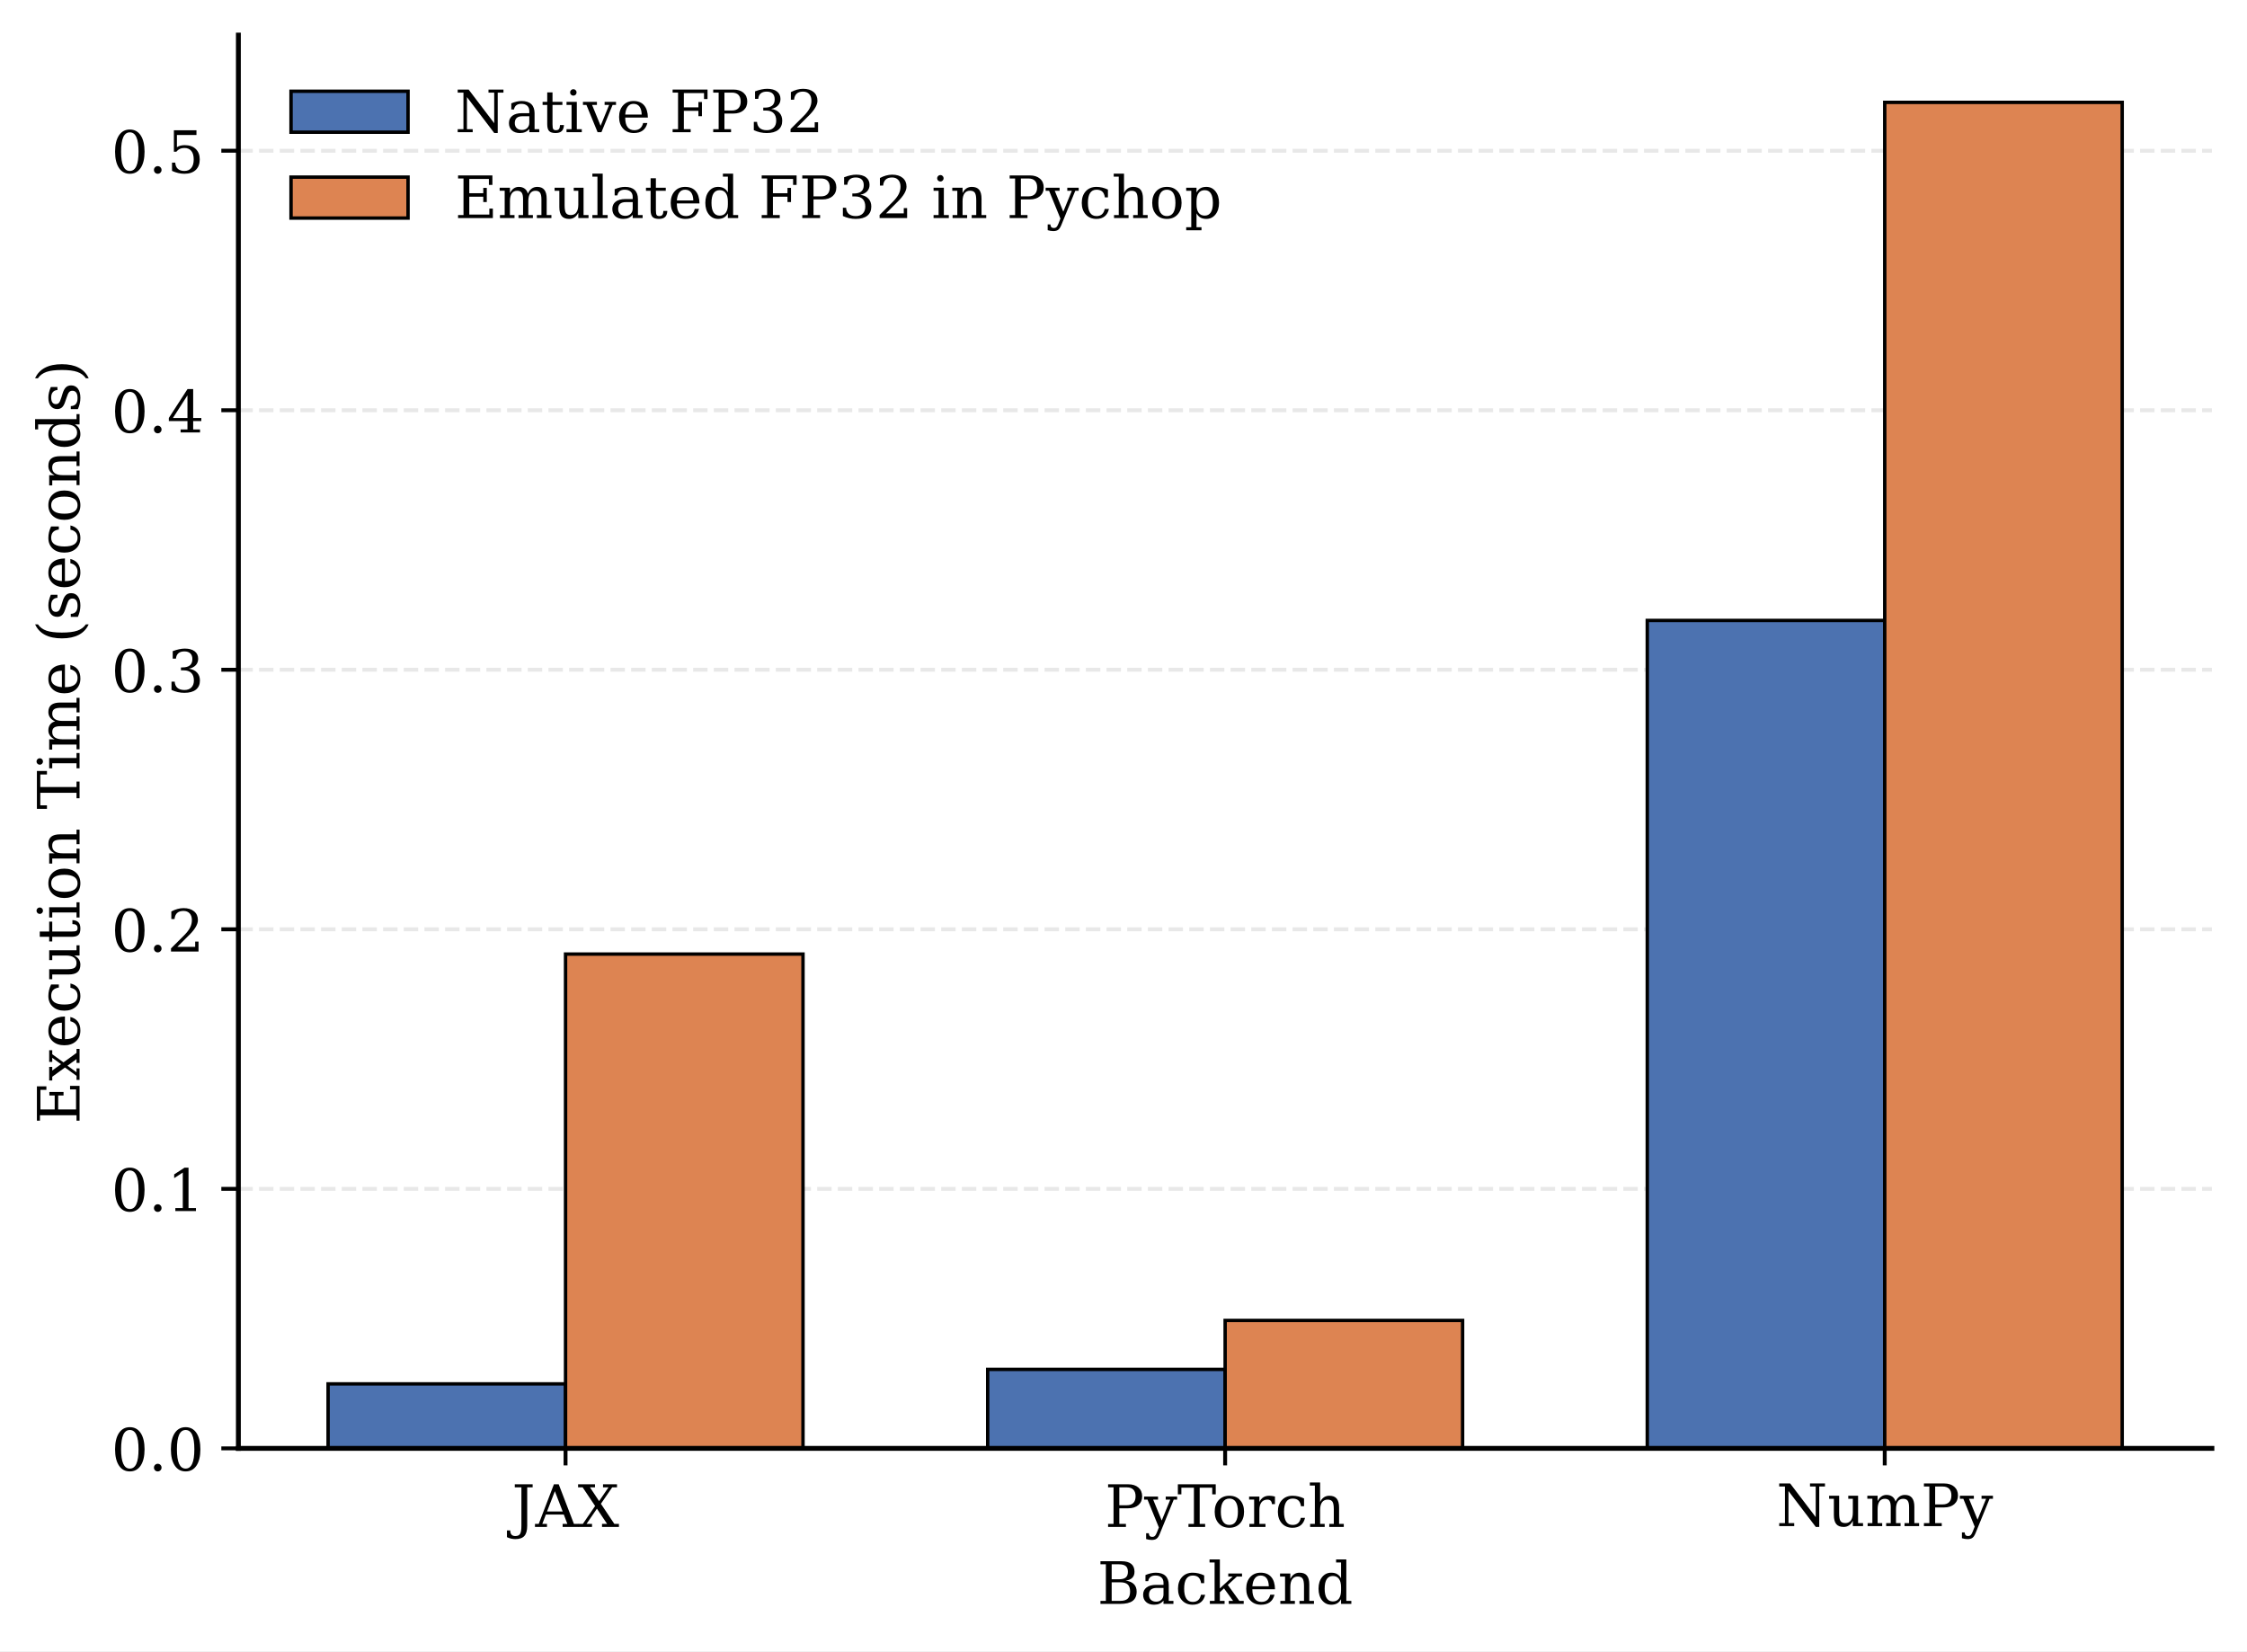
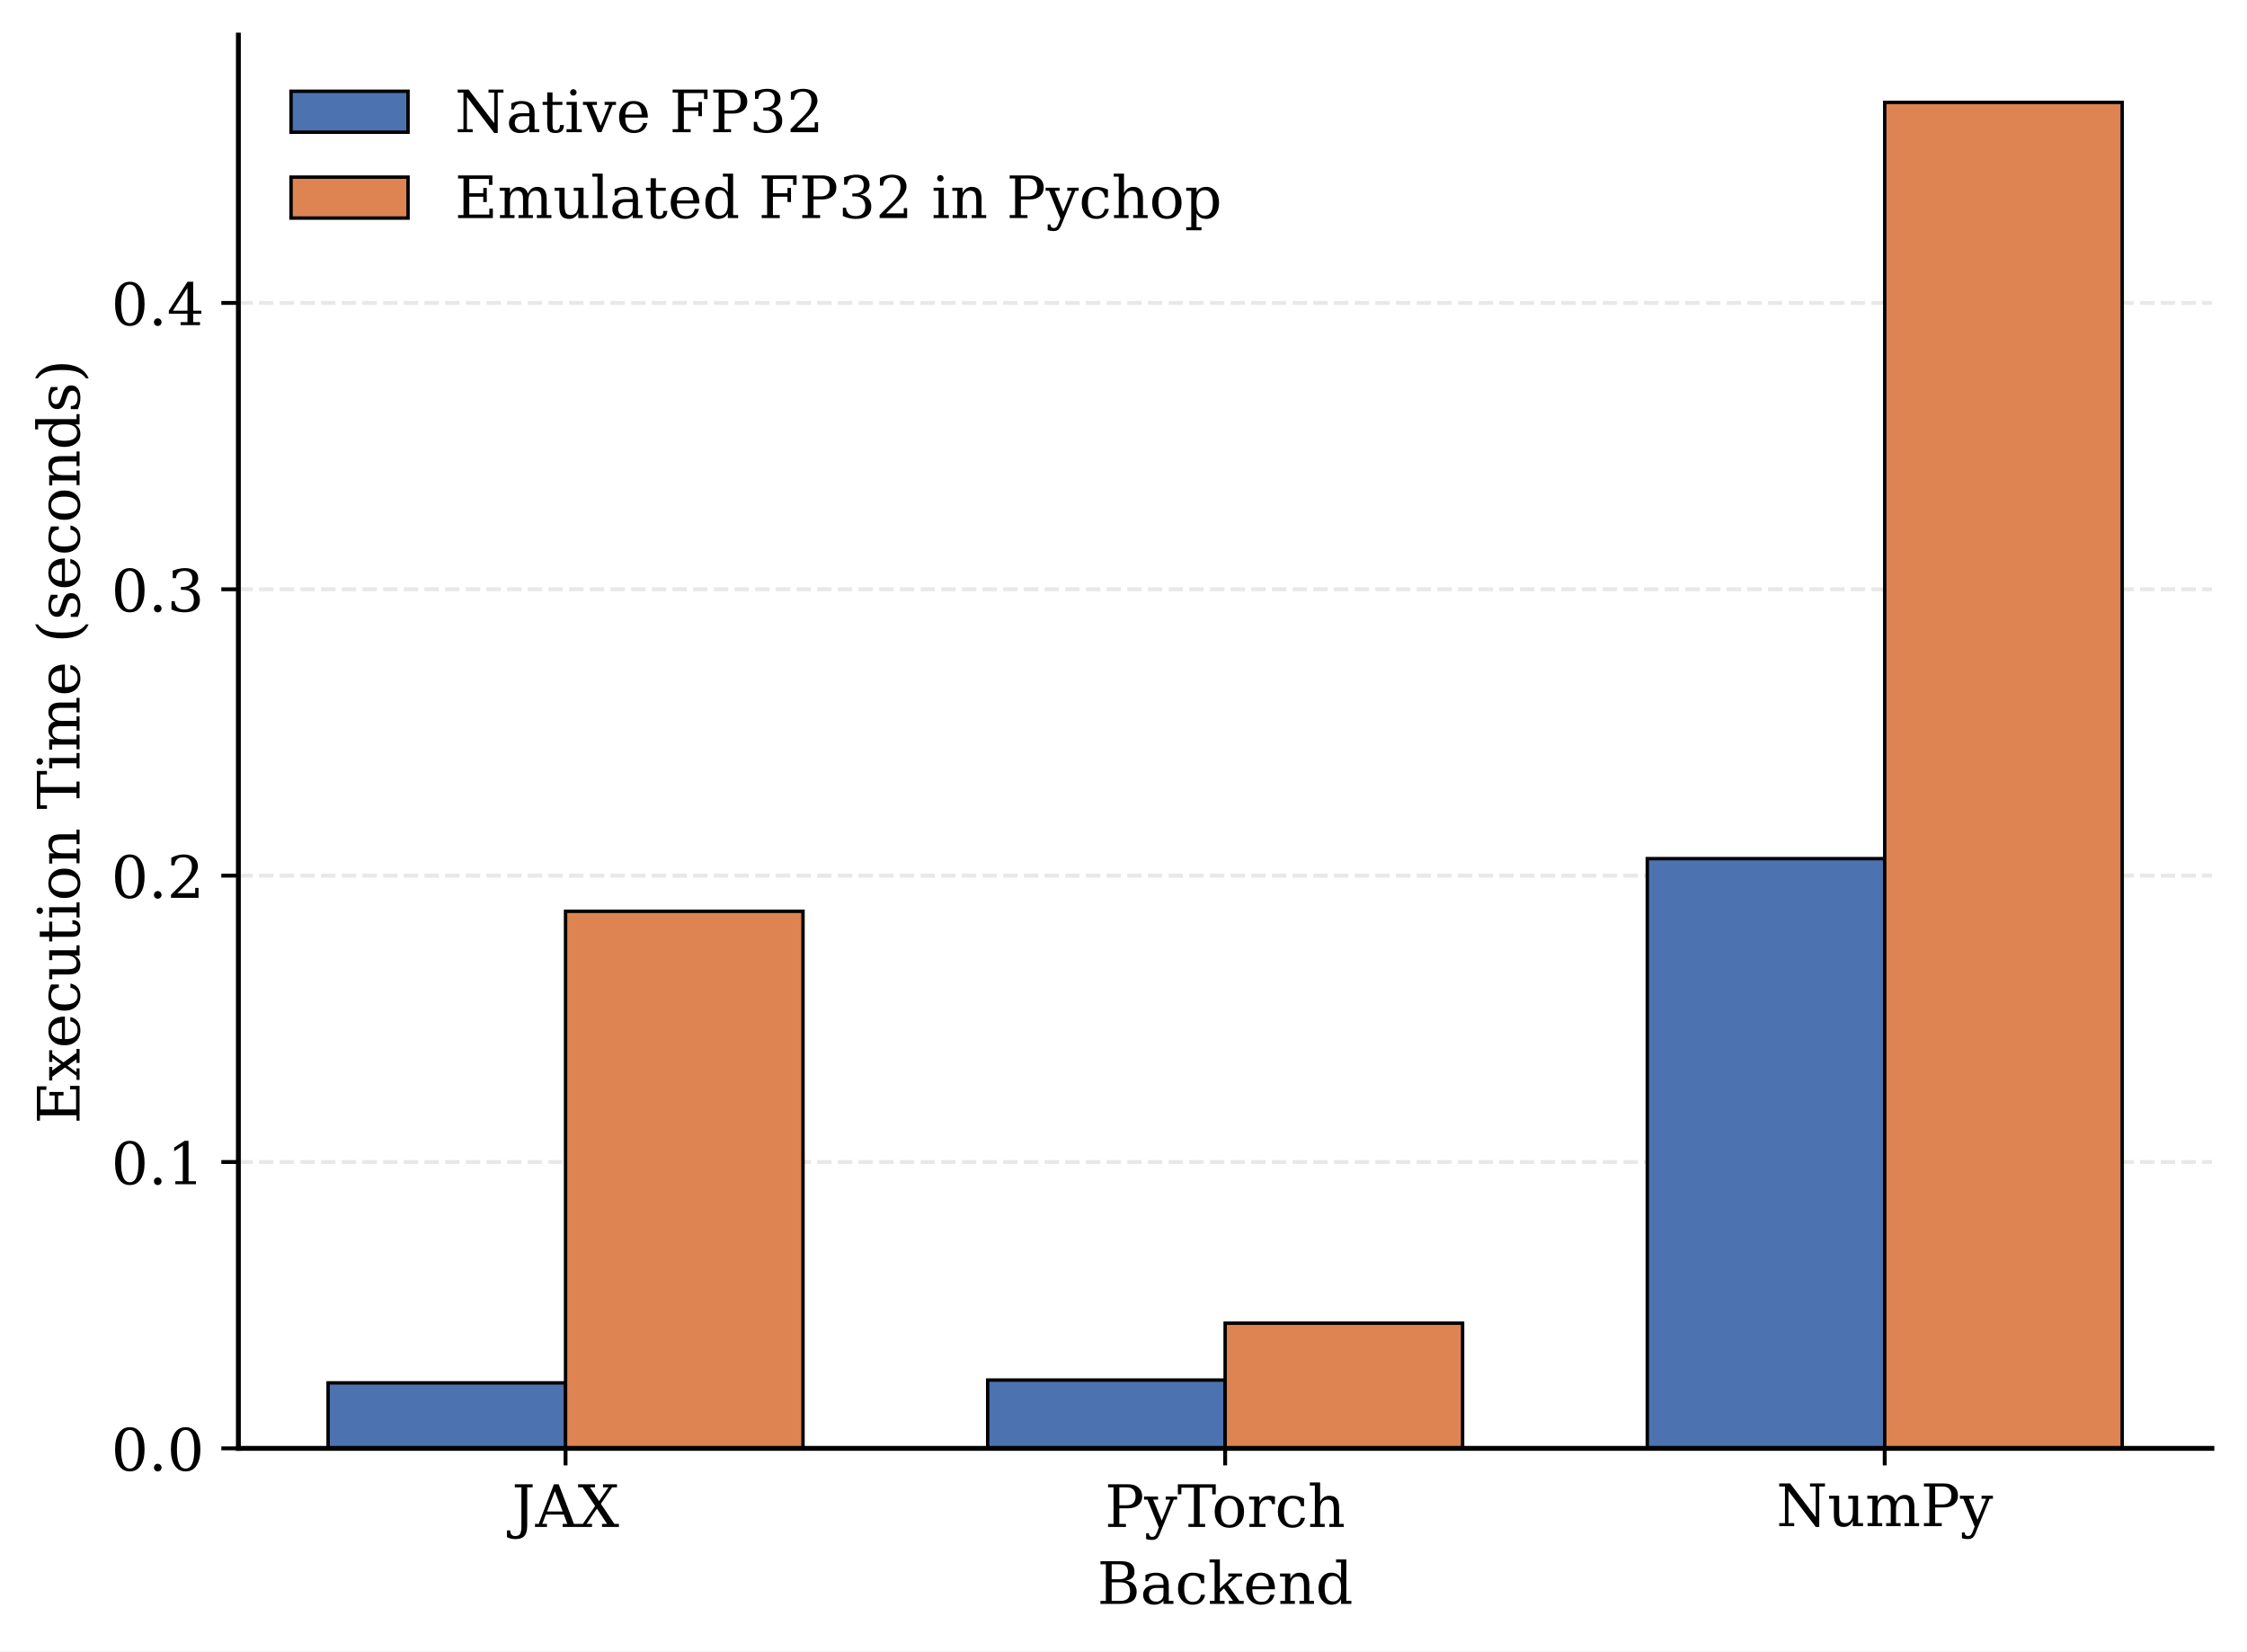
<svg xmlns="http://www.w3.org/2000/svg" xmlns:xlink="http://www.w3.org/1999/xlink" width="460.907pt" height="338.687pt" viewBox="0 0 460.907 338.687" version="1.1">
  <defs>
    <style type="text/css">*{stroke-linejoin: round; stroke-linecap: butt}</style>
  </defs>
  <g id="figure_1">
    <g id="patch_1">
      <path d="M 0 338.687  L 460.907 338.687  L 460.907 0  L 0 0  z " style="fill: #ffffff" />
    </g>
    <g id="axes_1">
      <g id="patch_2">
        <path d="M 48.898 297.089  L 453.707 297.089  L 453.707 7.2  L 48.898 7.2  z " style="fill: #ffffff" />
      </g>
      <g id="matplotlib.axis_1">
        <g id="xtick_1">
          <g id="line2d_1">
            <defs>
-               <path id="ma41676ee58" d="M 0 0  L 0 3.5  " style="stroke: #000000; stroke-width: 0.8" />
-             </defs>
-             <g>
-               <use xlink:href="#ma41676ee58" x="116.005" y="297.089" style="stroke: #000000; stroke-width: 0.8" />
+               <path id="m30a46e04a4" d="M 0 0  L 0 3.5  " style="stroke: #000000; stroke-width: 0.8" />
+             </defs>
+             <g>
+               <use xlink:href="#m30a46e04a4" x="116.005" y="297.089" style="stroke: #000000; stroke-width: 0.8" />
            </g>
          </g>
          <g id="text_1">
            <g transform="translate(104.9949 313.2069) scale(0.12 -0.12)">
              <defs>
                <path id="DejaVuSerif-4a" d="M -538 -1119  L -538 -384  L -181 -384  Q -172 -694 -34 -845  Q 103 -997 378 -997  Q 750 -997 897 -762  Q 1044 -528 1044 153  L 1044 4331  L 319 4331  L 319 4666  L 2272 4666  L 2272 4331  L 1678 4331  L 1678 128  Q 1678 -644 1368 -987  Q 1059 -1331 372 -1331  Q 150 -1331 -79 -1278  Q -309 -1225 -538 -1119  z " transform="scale(0.015625)" />
                <path id="DejaVuSerif-41" d="M 1281 1691  L 2994 1691  L 2138 3909  L 1281 1691  z M -38 0  L -38 331  L 372 331  L 2034 4666  L 2559 4666  L 4225 331  L 4684 331  L 4684 0  L 2988 0  L 2988 331  L 3506 331  L 3116 1356  L 1153 1356  L 763 331  L 1275 331  L 1275 0  L -38 0  z " transform="scale(0.015625)" />
                <path id="DejaVuSerif-58" d="M 2119 1997  L 978 331  L 1581 331  L 1581 0  L 38 0  L 38 331  L 575 331  L 1919 2291  L 556 4331  L 56 4331  L 56 4666  L 1906 4666  L 1906 4331  L 1356 4331  L 2356 2828  L 3384 4331  L 2784 4331  L 2784 4666  L 4313 4666  L 4313 4331  L 3788 4331  L 2553 2534  L 4025 331  L 4525 331  L 4525 0  L 2675 0  L 2675 331  L 3231 331  L 2119 1997  z " transform="scale(0.015625)" />
              </defs>
              <use xlink:href="#DejaVuSerif-4a" />
              <use xlink:href="#DejaVuSerif-41" transform="translate(40.08789 0)" />
              <use xlink:href="#DejaVuSerif-58" transform="translate(112.3047 0)" />
            </g>
          </g>
        </g>
        <g id="xtick_2">
          <g id="line2d_2">
            <g>
-               <use xlink:href="#ma41676ee58" x="251.302" y="297.089" style="stroke: #000000; stroke-width: 0.8" />
+               <use xlink:href="#m30a46e04a4" x="251.302" y="297.089" style="stroke: #000000; stroke-width: 0.8" />
            </g>
          </g>
          <g id="text_2">
            <g transform="translate(226.6337 313.2069) scale(0.12 -0.12)">
              <defs>
                <path id="DejaVuSerif-50" d="M 1581 2375  L 2406 2375  Q 2872 2375 3115 2626  Q 3359 2878 3359 3353  Q 3359 3831 3115 4081  Q 2872 4331 2406 4331  L 1581 4331  L 1581 2375  z M 353 0  L 353 331  L 947 331  L 947 4331  L 353 4331  L 353 4666  L 2559 4666  Q 3259 4666 3668 4311  Q 4078 3956 4078 3353  Q 4078 2753 3668 2397  Q 3259 2041 2559 2041  L 1581 2041  L 1581 331  L 2303 331  L 2303 0  L 353 0  z " transform="scale(0.015625)" />
                <path id="DejaVuSerif-79" d="M 1381 -609  L 1600 -56  L 359 2988  L -19 2988  L -19 3322  L 1509 3322  L 1509 2988  L 978 2988  L 1913 703  L 2847 2988  L 2350 2988  L 2350 3322  L 3597 3322  L 3597 2988  L 3225 2988  L 1703 -750  Q 1547 -1138 1356 -1280  Q 1166 -1422 819 -1422  Q 672 -1422 517 -1397  Q 363 -1372 206 -1325  L 206 -691  L 500 -691  Q 519 -903 608 -995  Q 697 -1088 884 -1088  Q 1056 -1088 1161 -992  Q 1266 -897 1381 -609  z " transform="scale(0.015625)" />
                <path id="DejaVuSerif-54" d="M 1222 0  L 1222 331  L 1819 331  L 1819 4294  L 447 4294  L 447 3566  L 63 3566  L 63 4666  L 4206 4666  L 4206 3566  L 3822 3566  L 3822 4294  L 2450 4294  L 2450 331  L 3047 331  L 3047 0  L 1222 0  z " transform="scale(0.015625)" />
                <path id="DejaVuSerif-6f" d="M 1925 219  Q 2388 219 2623 584  Q 2859 950 2859 1663  Q 2859 2375 2623 2739  Q 2388 3103 1925 3103  Q 1463 3103 1227 2739  Q 991 2375 991 1663  Q 991 950 1228 584  Q 1466 219 1925 219  z M 1925 -91  Q 1200 -91 759 389  Q 319 869 319 1663  Q 319 2456 758 2934  Q 1197 3413 1925 3413  Q 2653 3413 3092 2934  Q 3531 2456 3531 1663  Q 3531 869 3092 389  Q 2653 -91 1925 -91  z " transform="scale(0.015625)" />
                <path id="DejaVuSerif-72" d="M 3059 3328  L 3059 2497  L 2728 2497  Q 2713 2744 2591 2866  Q 2469 2988 2234 2988  Q 1809 2988 1582 2694  Q 1356 2400 1356 1850  L 1356 331  L 2022 331  L 2022 0  L 263 0  L 263 331  L 781 331  L 781 2994  L 231 2994  L 231 3322  L 1356 3322  L 1356 2731  Q 1525 3078 1790 3245  Q 2056 3413 2438 3413  Q 2578 3413 2733 3391  Q 2888 3369 3059 3328  z " transform="scale(0.015625)" />
                <path id="DejaVuSerif-63" d="M 3291 997  Q 3169 466 2822 187  Q 2475 -91 1925 -91  Q 1200 -91 759 389  Q 319 869 319 1663  Q 319 2459 759 2936  Q 1200 3413 1925 3413  Q 2241 3413 2553 3339  Q 2866 3266 3181 3116  L 3181 2266  L 2847 2266  Q 2781 2703 2561 2903  Q 2341 3103 1931 3103  Q 1466 3103 1228 2742  Q 991 2381 991 1663  Q 991 944 1227 581  Q 1463 219 1931 219  Q 2303 219 2525 412  Q 2747 606 2828 997  L 3291 997  z " transform="scale(0.015625)" />
                <path id="DejaVuSerif-68" d="M 263 0  L 263 331  L 781 331  L 781 4531  L 231 4531  L 231 4863  L 1356 4863  L 1356 2731  Q 1516 3069 1770 3241  Q 2025 3413 2363 3413  Q 2913 3413 3172 3097  Q 3431 2781 3431 2113  L 3431 331  L 3944 331  L 3944 0  L 2356 0  L 2356 331  L 2853 331  L 2853 1931  Q 2853 2541 2704 2764  Q 2556 2988 2175 2988  Q 1775 2988 1565 2697  Q 1356 2406 1356 1850  L 1356 331  L 1856 331  L 1856 0  L 263 0  z " transform="scale(0.015625)" />
              </defs>
              <use xlink:href="#DejaVuSerif-50" />
              <use xlink:href="#DejaVuSerif-79" transform="translate(67.28516 0)" />
              <use xlink:href="#DejaVuSerif-54" transform="translate(123.7793 0)" />
              <use xlink:href="#DejaVuSerif-6f" transform="translate(182.7285 0)" />
              <use xlink:href="#DejaVuSerif-72" transform="translate(242.9336 0)" />
              <use xlink:href="#DejaVuSerif-63" transform="translate(290.7363 0)" />
              <use xlink:href="#DejaVuSerif-68" transform="translate(346.7422 0)" />
            </g>
          </g>
        </g>
        <g id="xtick_3">
          <g id="line2d_3">
            <g>
-               <use xlink:href="#ma41676ee58" x="386.599" y="297.089" style="stroke: #000000; stroke-width: 0.8" />
+               <use xlink:href="#m30a46e04a4" x="386.599" y="297.089" style="stroke: #000000; stroke-width: 0.8" />
            </g>
          </g>
          <g id="text_3">
            <g transform="translate(364.3685 313.0362) scale(0.12 -0.12)">
              <defs>
                <path id="DejaVuSerif-4e" d="M 313 0  L 313 331  L 941 331  L 941 4331  L 313 4331  L 313 4666  L 1509 4666  L 4306 984  L 4306 4331  L 3681 4331  L 3681 4666  L 5319 4666  L 5319 4331  L 4691 4331  L 4691 -91  L 4313 -91  L 1325 3841  L 1325 331  L 1953 331  L 1953 0  L 313 0  z " transform="scale(0.015625)" />
                <path id="DejaVuSerif-75" d="M 2266 3322  L 3341 3322  L 3341 331  L 3884 331  L 3884 0  L 2766 0  L 2766 588  Q 2606 256 2353 82  Q 2100 -91 1766 -91  Q 1213 -91 952 223  Q 691 538 691 1209  L 691 2988  L 172 2988  L 172 3322  L 1269 3322  L 1269 1388  Q 1269 781 1417 556  Q 1566 331 1947 331  Q 2347 331 2556 625  Q 2766 919 2766 1478  L 2766 2988  L 2266 2988  L 2266 3322  z " transform="scale(0.015625)" />
                <path id="DejaVuSerif-6d" d="M 3316 2675  Q 3481 3041 3739 3227  Q 3997 3413 4341 3413  Q 4863 3413 5119 3089  Q 5375 2766 5375 2113  L 5375 331  L 5894 331  L 5894 0  L 4300 0  L 4300 331  L 4800 331  L 4800 2047  Q 4800 2556 4650 2772  Q 4500 2988 4153 2988  Q 3769 2988 3567 2697  Q 3366 2406 3366 1850  L 3366 331  L 3866 331  L 3866 0  L 2291 0  L 2291 331  L 2791 331  L 2791 2069  Q 2791 2566 2641 2777  Q 2491 2988 2144 2988  Q 1759 2988 1557 2697  Q 1356 2406 1356 1850  L 1356 331  L 1856 331  L 1856 0  L 263 0  L 263 331  L 781 331  L 781 2994  L 231 2994  L 231 3322  L 1356 3322  L 1356 2731  Q 1516 3063 1762 3238  Q 2009 3413 2322 3413  Q 2709 3413 2968 3220  Q 3228 3028 3316 2675  z " transform="scale(0.015625)" />
              </defs>
              <use xlink:href="#DejaVuSerif-4e" />
              <use xlink:href="#DejaVuSerif-75" transform="translate(87.5 0)" />
              <use xlink:href="#DejaVuSerif-6d" transform="translate(151.9043 0)" />
              <use xlink:href="#DejaVuSerif-50" transform="translate(246.7285 0)" />
              <use xlink:href="#DejaVuSerif-79" transform="translate(314.0137 0)" />
            </g>
          </g>
        </g>
        <g id="text_4">
          <g transform="translate(225.0634 328.9912) scale(0.12 -0.12)">
            <defs>
              <path id="DejaVuSerif-42" d="M 1581 331  L 2516 331  Q 3078 331 3337 575  Q 3597 819 3597 1350  Q 3597 1878 3339 2120  Q 3081 2363 2516 2363  L 1581 2363  L 1581 331  z M 1581 2694  L 2375 2694  Q 2888 2694 3123 2891  Q 3359 3088 3359 3513  Q 3359 3941 3123 4136  Q 2888 4331 2375 4331  L 1581 4331  L 1581 2694  z M 353 0  L 353 331  L 947 331  L 947 4331  L 353 4331  L 353 4666  L 2656 4666  Q 3363 4666 3720 4377  Q 4078 4088 4078 3513  Q 4078 3097 3829 2850  Q 3581 2603 3103 2547  Q 3697 2472 4005 2167  Q 4313 1863 4313 1350  Q 4313 656 3875 328  Q 3438 0 2509 0  L 353 0  z " transform="scale(0.015625)" />
              <path id="DejaVuSerif-61" d="M 2547 1044  L 2547 1747  L 1806 1747  Q 1378 1747 1168 1562  Q 959 1378 959 997  Q 959 650 1171 447  Q 1384 244 1747 244  Q 2106 244 2326 466  Q 2547 688 2547 1044  z M 3122 2075  L 3122 331  L 3634 331  L 3634 0  L 2547 0  L 2547 359  Q 2356 128 2106 18  Q 1856 -91 1522 -91  Q 969 -91 644 203  Q 319 497 319 997  Q 319 1513 691 1797  Q 1063 2081 1741 2081  L 2547 2081  L 2547 2309  Q 2547 2688 2317 2895  Q 2088 3103 1672 3103  Q 1328 3103 1125 2947  Q 922 2791 872 2484  L 575 2484  L 575 3156  Q 875 3284 1158 3348  Q 1441 3413 1709 3413  Q 2400 3413 2761 3070  Q 3122 2728 3122 2075  z " transform="scale(0.015625)" />
              <path id="DejaVuSerif-6b" d="M 1831 0  L 219 0  L 219 331  L 738 331  L 738 4531  L 184 4531  L 184 4863  L 1313 4863  L 1313 1697  L 2713 2988  L 2234 2988  L 2234 3322  L 3738 3322  L 3738 2988  L 3169 2988  L 2181 2075  L 3444 331  L 3922 331  L 3922 0  L 2284 0  L 2284 331  L 2759 331  L 1766 1697  L 1313 1275  L 1313 331  L 1831 331  L 1831 0  z " transform="scale(0.015625)" />
              <path id="DejaVuSerif-65" d="M 3469 1600  L 991 1600  L 991 1575  Q 991 903 1244 561  Q 1497 219 1991 219  Q 2369 219 2611 417  Q 2853 616 2950 1006  L 3413 1006  Q 3275 459 2904 184  Q 2534 -91 1931 -91  Q 1203 -91 761 389  Q 319 869 319 1663  Q 319 2450 753 2931  Q 1188 3413 1894 3413  Q 2647 3413 3050 2948  Q 3453 2484 3469 1600  z M 2791 1931  Q 2772 2513 2545 2808  Q 2319 3103 1894 3103  Q 1497 3103 1269 2806  Q 1041 2509 991 1931  L 2791 1931  z " transform="scale(0.015625)" />
              <path id="DejaVuSerif-6e" d="M 263 0  L 263 331  L 781 331  L 781 2988  L 231 2988  L 231 3322  L 1356 3322  L 1356 2731  Q 1516 3069 1770 3241  Q 2025 3413 2363 3413  Q 2913 3413 3172 3097  Q 3431 2781 3431 2113  L 3431 331  L 3944 331  L 3944 0  L 2356 0  L 2356 331  L 2853 331  L 2853 1931  Q 2853 2541 2703 2767  Q 2553 2994 2175 2994  Q 1775 2994 1565 2701  Q 1356 2409 1356 1850  L 1356 331  L 1856 331  L 1856 0  L 263 0  z " transform="scale(0.015625)" />
              <path id="DejaVuSerif-64" d="M 3359 331  L 3909 331  L 3909 0  L 2784 0  L 2784 519  Q 2616 206 2355 57  Q 2094 -91 1709 -91  Q 1097 -91 708 395  Q 319 881 319 1663  Q 319 2444 706 2928  Q 1094 3413 1709 3413  Q 2094 3413 2355 3264  Q 2616 3116 2784 2803  L 2784 4531  L 2241 4531  L 2241 4863  L 3359 4863  L 3359 331  z M 2784 1497  L 2784 1825  Q 2784 2422 2554 2737  Q 2325 3053 1888 3053  Q 1444 3053 1217 2703  Q 991 2353 991 1663  Q 991 975 1217 622  Q 1444 269 1888 269  Q 2325 269 2554 583  Q 2784 897 2784 1497  z " transform="scale(0.015625)" />
            </defs>
            <use xlink:href="#DejaVuSerif-42" />
            <use xlink:href="#DejaVuSerif-61" transform="translate(73.48633 0)" />
            <use xlink:href="#DejaVuSerif-63" transform="translate(133.1055 0)" />
            <use xlink:href="#DejaVuSerif-6b" transform="translate(189.1113 0)" />
            <use xlink:href="#DejaVuSerif-65" transform="translate(249.707 0)" />
            <use xlink:href="#DejaVuSerif-6e" transform="translate(308.8867 0)" />
            <use xlink:href="#DejaVuSerif-64" transform="translate(373.291 0)" />
          </g>
        </g>
      </g>
      <g id="matplotlib.axis_2">
        <g id="ytick_1">
          <g id="line2d_4">
-             <path d="M 48.898 297.089  L 453.707 297.089  " clip-path="url(#p8356754408)" style="fill: none; stroke-dasharray: 2.96,1.28; stroke-dashoffset: 0; stroke: #b0b0b0; stroke-opacity: 0.3; stroke-width: 0.8" />
+             <path d="M 48.898 297.089  L 453.707 297.089  " clip-path="url(#p7220924301)" style="fill: none; stroke-dasharray: 2.96,1.28; stroke-dashoffset: 0; stroke: #b0b0b0; stroke-opacity: 0.3; stroke-width: 0.8" />
          </g>
          <g id="line2d_5">
            <defs>
-               <path id="mea1292de3b" d="M 0 0  L -3.5 0  " style="stroke: #000000; stroke-width: 0.8" />
-             </defs>
-             <g>
-               <use xlink:href="#mea1292de3b" x="48.898" y="297.089" style="stroke: #000000; stroke-width: 0.8" />
+               <path id="mcdd9120794" d="M 0 0  L -3.5 0  " style="stroke: #000000; stroke-width: 0.8" />
+             </defs>
+             <g>
+               <use xlink:href="#mcdd9120794" x="48.898" y="297.089" style="stroke: #000000; stroke-width: 0.8" />
            </g>
          </g>
          <g id="text_5">
            <g transform="translate(22.81375 301.6478) scale(0.12 -0.12)">
              <defs>
                <path id="DejaVuSerif-30" d="M 2034 219  Q 2513 219 2750 744  Q 2988 1269 2988 2328  Q 2988 3391 2750 3916  Q 2513 4441 2034 4441  Q 1556 4441 1318 3916  Q 1081 3391 1081 2328  Q 1081 1269 1318 744  Q 1556 219 2034 219  z M 2034 -91  Q 1275 -91 848 546  Q 422 1184 422 2328  Q 422 3475 848 4112  Q 1275 4750 2034 4750  Q 2797 4750 3222 4112  Q 3647 3475 3647 2328  Q 3647 1184 3222 546  Q 2797 -91 2034 -91  z " transform="scale(0.015625)" />
                <path id="DejaVuSerif-2e" d="M 603 325  Q 603 500 722 622  Q 841 744 1019 744  Q 1191 744 1312 622  Q 1434 500 1434 325  Q 1434 153 1312 31  Q 1191 -91 1019 -91  Q 841 -91 722 29  Q 603 150 603 325  z " transform="scale(0.015625)" />
              </defs>
              <use xlink:href="#DejaVuSerif-30" />
              <use xlink:href="#DejaVuSerif-2e" transform="translate(63.62305 0)" />
              <use xlink:href="#DejaVuSerif-30" transform="translate(95.41016 0)" />
            </g>
          </g>
        </g>
        <g id="ytick_2">
          <g id="line2d_6">
-             <path d="M 48.898 243.854  L 453.707 243.854  " clip-path="url(#p8356754408)" style="fill: none; stroke-dasharray: 2.96,1.28; stroke-dashoffset: 0; stroke: #b0b0b0; stroke-opacity: 0.3; stroke-width: 0.8" />
+             <path d="M 48.898 238.351  L 453.707 238.351  " clip-path="url(#p7220924301)" style="fill: none; stroke-dasharray: 2.96,1.28; stroke-dashoffset: 0; stroke: #b0b0b0; stroke-opacity: 0.3; stroke-width: 0.8" />
          </g>
          <g id="line2d_7">
            <g>
-               <use xlink:href="#mea1292de3b" x="48.898" y="243.854" style="stroke: #000000; stroke-width: 0.8" />
+               <use xlink:href="#mcdd9120794" x="48.898" y="238.351" style="stroke: #000000; stroke-width: 0.8" />
            </g>
          </g>
          <g id="text_6">
-             <g transform="translate(22.81375 248.4129) scale(0.12 -0.12)">
+             <g transform="translate(22.81375 242.9096) scale(0.12 -0.12)">
              <defs>
                <path id="DejaVuSerif-31" d="M 909 0  L 909 331  L 1722 331  L 1722 4213  L 781 3603  L 781 4013  L 1919 4750  L 2350 4750  L 2350 331  L 3163 331  L 3163 0  L 909 0  z " transform="scale(0.015625)" />
              </defs>
              <use xlink:href="#DejaVuSerif-30" />
              <use xlink:href="#DejaVuSerif-2e" transform="translate(63.62305 0)" />
              <use xlink:href="#DejaVuSerif-31" transform="translate(95.41016 0)" />
            </g>
          </g>
        </g>
        <g id="ytick_3">
          <g id="line2d_8">
-             <path d="M 48.898 190.619  L 453.707 190.619  " clip-path="url(#p8356754408)" style="fill: none; stroke-dasharray: 2.96,1.28; stroke-dashoffset: 0; stroke: #b0b0b0; stroke-opacity: 0.3; stroke-width: 0.8" />
+             <path d="M 48.898 179.612  L 453.707 179.612  " clip-path="url(#p7220924301)" style="fill: none; stroke-dasharray: 2.96,1.28; stroke-dashoffset: 0; stroke: #b0b0b0; stroke-opacity: 0.3; stroke-width: 0.8" />
          </g>
          <g id="line2d_9">
            <g>
-               <use xlink:href="#mea1292de3b" x="48.898" y="190.619" style="stroke: #000000; stroke-width: 0.8" />
+               <use xlink:href="#mcdd9120794" x="48.898" y="179.612" style="stroke: #000000; stroke-width: 0.8" />
            </g>
          </g>
          <g id="text_7">
-             <g transform="translate(22.81375 195.1781) scale(0.12 -0.12)">
+             <g transform="translate(22.81375 184.1714) scale(0.12 -0.12)">
              <defs>
                <path id="DejaVuSerif-32" d="M 819 3553  L 469 3553  L 469 4384  Q 803 4563 1142 4656  Q 1481 4750 1806 4750  Q 2534 4750 2956 4397  Q 3378 4044 3378 3438  Q 3378 2753 2422 1800  Q 2347 1728 2309 1691  L 1131 513  L 3078 513  L 3078 1088  L 3444 1088  L 3444 0  L 434 0  L 434 341  L 1850 1753  Q 2319 2222 2519 2614  Q 2719 3006 2719 3438  Q 2719 3909 2473 4175  Q 2228 4441 1797 4441  Q 1350 4441 1106 4219  Q 863 3997 819 3553  z " transform="scale(0.015625)" />
              </defs>
              <use xlink:href="#DejaVuSerif-30" />
              <use xlink:href="#DejaVuSerif-2e" transform="translate(63.62305 0)" />
              <use xlink:href="#DejaVuSerif-32" transform="translate(95.41016 0)" />
            </g>
          </g>
        </g>
        <g id="ytick_4">
          <g id="line2d_10">
-             <path d="M 48.898 137.384  L 453.707 137.384  " clip-path="url(#p8356754408)" style="fill: none; stroke-dasharray: 2.96,1.28; stroke-dashoffset: 0; stroke: #b0b0b0; stroke-opacity: 0.3; stroke-width: 0.8" />
+             <path d="M 48.898 120.874  L 453.707 120.874  " clip-path="url(#p7220924301)" style="fill: none; stroke-dasharray: 2.96,1.28; stroke-dashoffset: 0; stroke: #b0b0b0; stroke-opacity: 0.3; stroke-width: 0.8" />
          </g>
          <g id="line2d_11">
            <g>
-               <use xlink:href="#mea1292de3b" x="48.898" y="137.384" style="stroke: #000000; stroke-width: 0.8" />
+               <use xlink:href="#mcdd9120794" x="48.898" y="120.874" style="stroke: #000000; stroke-width: 0.8" />
            </g>
          </g>
          <g id="text_8">
-             <g transform="translate(22.81375 141.9432) scale(0.12 -0.12)">
+             <g transform="translate(22.81375 125.4331) scale(0.12 -0.12)">
              <defs>
                <path id="DejaVuSerif-33" d="M 622 4469  Q 988 4606 1323 4678  Q 1659 4750 1953 4750  Q 2638 4750 3022 4454  Q 3406 4159 3406 3634  Q 3406 3213 3140 2930  Q 2875 2647 2388 2547  Q 2963 2466 3280 2130  Q 3597 1794 3597 1259  Q 3597 606 3158 257  Q 2719 -91 1894 -91  Q 1528 -91 1179 -12  Q 831 66 488 225  L 488 1131  L 838 1131  Q 869 681 1141 450  Q 1413 219 1906 219  Q 2384 219 2661 495  Q 2938 772 2938 1253  Q 2938 1803 2653 2086  Q 2369 2369 1819 2369  L 1522 2369  L 1522 2688  L 1678 2688  Q 2225 2688 2498 2914  Q 2772 3141 2772 3597  Q 2772 4006 2547 4223  Q 2322 4441 1900 4441  Q 1478 4441 1245 4241  Q 1013 4041 972 3647  L 622 3647  L 622 4469  z " transform="scale(0.015625)" />
              </defs>
              <use xlink:href="#DejaVuSerif-30" />
              <use xlink:href="#DejaVuSerif-2e" transform="translate(63.62305 0)" />
              <use xlink:href="#DejaVuSerif-33" transform="translate(95.41016 0)" />
            </g>
          </g>
        </g>
        <g id="ytick_5">
          <g id="line2d_12">
-             <path d="M 48.898 84.149  L 453.707 84.149  " clip-path="url(#p8356754408)" style="fill: none; stroke-dasharray: 2.96,1.28; stroke-dashoffset: 0; stroke: #b0b0b0; stroke-opacity: 0.3; stroke-width: 0.8" />
+             <path d="M 48.898 62.136  L 453.707 62.136  " clip-path="url(#p7220924301)" style="fill: none; stroke-dasharray: 2.96,1.28; stroke-dashoffset: 0; stroke: #b0b0b0; stroke-opacity: 0.3; stroke-width: 0.8" />
          </g>
          <g id="line2d_13">
            <g>
-               <use xlink:href="#mea1292de3b" x="48.898" y="84.149" style="stroke: #000000; stroke-width: 0.8" />
+               <use xlink:href="#mcdd9120794" x="48.898" y="62.136" style="stroke: #000000; stroke-width: 0.8" />
            </g>
          </g>
          <g id="text_9">
-             <g transform="translate(22.81375 88.70832) scale(0.12 -0.12)">
+             <g transform="translate(22.81375 66.69489) scale(0.12 -0.12)">
              <defs>
                <path id="DejaVuSerif-34" d="M 2234 1581  L 2234 4063  L 641 1581  L 2234 1581  z M 3609 0  L 1484 0  L 1484 331  L 2234 331  L 2234 1247  L 197 1247  L 197 1588  L 2241 4750  L 2859 4750  L 2859 1581  L 3750 1581  L 3750 1247  L 2859 1247  L 2859 331  L 3609 331  L 3609 0  z " transform="scale(0.015625)" />
              </defs>
              <use xlink:href="#DejaVuSerif-30" />
              <use xlink:href="#DejaVuSerif-2e" transform="translate(63.62305 0)" />
              <use xlink:href="#DejaVuSerif-34" transform="translate(95.41016 0)" />
            </g>
          </g>
        </g>
-         <g id="ytick_6">
-           <g id="line2d_14">
-             <path d="M 48.898 30.914  L 453.707 30.914  " clip-path="url(#p8356754408)" style="fill: none; stroke-dasharray: 2.96,1.28; stroke-dashoffset: 0; stroke: #b0b0b0; stroke-opacity: 0.3; stroke-width: 0.8" />
-           </g>
-           <g id="line2d_15">
-             <g>
-               <use xlink:href="#mea1292de3b" x="48.898" y="30.914" style="stroke: #000000; stroke-width: 0.8" />
-             </g>
-           </g>
-           <g id="text_10">
-             <g transform="translate(22.81375 35.47344) scale(0.12 -0.12)">
-               <defs>
-                 <path id="DejaVuSerif-35" d="M 3219 4666  L 3219 4153  L 1081 4153  L 1081 2816  Q 1244 2928 1461 2984  Q 1678 3041 1947 3041  Q 2703 3041 3140 2622  Q 3578 2203 3578 1478  Q 3578 738 3136 323  Q 2694 -91 1894 -91  Q 1572 -91 1234 -12  Q 897 66 544 225  L 544 1131  L 897 1131  Q 925 688 1179 453  Q 1434 219 1894 219  Q 2388 219 2653 544  Q 2919 869 2919 1478  Q 2919 2084 2655 2407  Q 2391 2731 1894 2731  Q 1613 2731 1398 2631  Q 1184 2531 1019 2322  L 750 2322  L 750 4666  L 3219 4666  z " transform="scale(0.015625)" />
-               </defs>
-               <use xlink:href="#DejaVuSerif-30" />
-               <use xlink:href="#DejaVuSerif-2e" transform="translate(63.62305 0)" />
-               <use xlink:href="#DejaVuSerif-35" transform="translate(95.41016 0)" />
-             </g>
-           </g>
-         </g>
-         <g id="text_11">
+         <g id="text_10">
          <g transform="translate(16.31812 230.5344) rotate(-90) scale(0.12 -0.12)">
            <defs>
              <path id="DejaVuSerif-45" d="M 353 0  L 353 331  L 947 331  L 947 4331  L 353 4331  L 353 4666  L 4109 4666  L 4109 3628  L 3725 3628  L 3725 4281  L 1581 4281  L 1581 2719  L 3109 2719  L 3109 3303  L 3494 3303  L 3494 1753  L 3109 1753  L 3109 2338  L 1581 2338  L 1581 384  L 3775 384  L 3775 1038  L 4159 1038  L 4159 0  L 353 0  z " transform="scale(0.015625)" />
              <path id="DejaVuSerif-78" d="M 1863 2028  L 2559 2988  L 2113 2988  L 2113 3322  L 3391 3322  L 3391 2988  L 2950 2988  L 2059 1759  L 3097 331  L 3531 331  L 3531 0  L 1997 0  L 1997 331  L 2419 331  L 1697 1325  L 972 331  L 1403 331  L 1403 0  L 141 0  L 141 331  L 581 331  L 1497 1594  L 488 2988  L 78 2988  L 78 3322  L 1563 3322  L 1563 2988  L 1166 2988  L 1863 2028  z " transform="scale(0.015625)" />
              <path id="DejaVuSerif-74" d="M 691 2988  L 184 2988  L 184 3322  L 691 3322  L 691 4353  L 1269 4353  L 1269 3322  L 2350 3322  L 2350 2988  L 1269 2988  L 1269 878  Q 1269 456 1350 337  Q 1431 219 1650 219  Q 1875 219 1978 351  Q 2081 484 2088 781  L 2522 781  Q 2497 328 2275 118  Q 2053 -91 1600 -91  Q 1103 -91 897 129  Q 691 350 691 878  L 691 2988  z " transform="scale(0.015625)" />
              <path id="DejaVuSerif-69" d="M 622 4353  Q 622 4497 726 4603  Q 831 4709 978 4709  Q 1122 4709 1226 4603  Q 1331 4497 1331 4353  Q 1331 4206 1228 4103  Q 1125 4000 978 4000  Q 831 4000 726 4103  Q 622 4206 622 4353  z M 1356 331  L 1900 331  L 1900 0  L 231 0  L 231 331  L 781 331  L 781 2988  L 231 2988  L 231 3322  L 1356 3322  L 1356 331  z " transform="scale(0.015625)" />
              <path id="DejaVuSerif-20" transform="scale(0.015625)" />
              <path id="DejaVuSerif-28" d="M 2041 -997  Q 1281 -656 893 83  Q 506 822 506 1931  Q 506 3044 893 3783  Q 1281 4522 2041 4863  L 2041 4556  Q 1559 4225 1350 3623  Q 1141 3022 1141 1931  Q 1141 844 1350 242  Q 1559 -359 2041 -691  L 2041 -997  z " transform="scale(0.015625)" />
              <path id="DejaVuSerif-73" d="M 359 184  L 359 959  L 691 959  Q 703 588 923 403  Q 1144 219 1575 219  Q 1963 219 2166 364  Q 2369 509 2369 788  Q 2369 1006 2220 1140  Q 2072 1275 1594 1428  L 1178 1569  Q 750 1706 558 1912  Q 366 2119 366 2438  Q 366 2894 700 3153  Q 1034 3413 1625 3413  Q 1888 3413 2178 3344  Q 2469 3275 2778 3144  L 2778 2419  L 2447 2419  Q 2434 2741 2221 2922  Q 2009 3103 1644 3103  Q 1281 3103 1095 2975  Q 909 2847 909 2591  Q 909 2381 1050 2254  Q 1191 2128 1613 1997  L 2069 1856  Q 2541 1709 2748 1489  Q 2956 1269 2956 922  Q 2956 450 2595 179  Q 2234 -91 1600 -91  Q 1278 -91 972 -22  Q 666 47 359 184  z " transform="scale(0.015625)" />
              <path id="DejaVuSerif-29" d="M 453 -997  L 453 -691  Q 934 -359 1145 242  Q 1356 844 1356 1931  Q 1356 3022 1145 3623  Q 934 4225 453 4556  L 453 4863  Q 1216 4522 1603 3783  Q 1991 3044 1991 1931  Q 1991 822 1603 83  Q 1216 -656 453 -997  z " transform="scale(0.015625)" />
            </defs>
            <use xlink:href="#DejaVuSerif-45" />
            <use xlink:href="#DejaVuSerif-78" transform="translate(72.99805 0)" />
            <use xlink:href="#DejaVuSerif-65" transform="translate(129.3945 0)" />
            <use xlink:href="#DejaVuSerif-63" transform="translate(188.5742 0)" />
            <use xlink:href="#DejaVuSerif-75" transform="translate(244.5801 0)" />
            <use xlink:href="#DejaVuSerif-74" transform="translate(308.9844 0)" />
            <use xlink:href="#DejaVuSerif-69" transform="translate(349.1699 0)" />
            <use xlink:href="#DejaVuSerif-6f" transform="translate(381.1523 0)" />
            <use xlink:href="#DejaVuSerif-6e" transform="translate(441.3574 0)" />
            <use xlink:href="#DejaVuSerif-20" transform="translate(505.7617 0)" />
            <use xlink:href="#DejaVuSerif-54" transform="translate(537.5488 0)" />
            <use xlink:href="#DejaVuSerif-69" transform="translate(604.248 0)" />
            <use xlink:href="#DejaVuSerif-6d" transform="translate(636.2305 0)" />
            <use xlink:href="#DejaVuSerif-65" transform="translate(731.0547 0)" />
            <use xlink:href="#DejaVuSerif-20" transform="translate(790.2344 0)" />
            <use xlink:href="#DejaVuSerif-28" transform="translate(822.0215 0)" />
            <use xlink:href="#DejaVuSerif-73" transform="translate(861.0352 0)" />
            <use xlink:href="#DejaVuSerif-65" transform="translate(912.3535 0)" />
            <use xlink:href="#DejaVuSerif-63" transform="translate(971.5332 0)" />
            <use xlink:href="#DejaVuSerif-6f" transform="translate(1027.539 0)" />
            <use xlink:href="#DejaVuSerif-6e" transform="translate(1087.744 0)" />
            <use xlink:href="#DejaVuSerif-64" transform="translate(1152.148 0)" />
            <use xlink:href="#DejaVuSerif-73" transform="translate(1216.162 0)" />
            <use xlink:href="#DejaVuSerif-29" transform="translate(1267.48 0)" />
          </g>
        </g>
      </g>
      <g id="patch_3">
-         <path d="M 67.298 297.089  L 116.005 297.089  L 116.005 283.867  L 67.298 283.867  z " clip-path="url(#p8356754408)" style="fill: #4c72b0; stroke: #000000; stroke-width: 0.7; stroke-linejoin: miter" />
+         <path d="M 67.298 297.089  L 116.005 297.089  L 116.005 283.65  L 67.298 283.65  z " clip-path="url(#p7220924301)" style="fill: #4c72b0; stroke: #000000; stroke-width: 0.7; stroke-linejoin: miter" />
      </g>
      <g id="patch_4">
-         <path d="M 202.595 297.089  L 251.302 297.089  L 251.302 280.889  L 202.595 280.889  z " clip-path="url(#p8356754408)" style="fill: #4c72b0; stroke: #000000; stroke-width: 0.7; stroke-linejoin: miter" />
+         <path d="M 202.595 297.089  L 251.302 297.089  L 251.302 283.079  L 202.595 283.079  z " clip-path="url(#p7220924301)" style="fill: #4c72b0; stroke: #000000; stroke-width: 0.7; stroke-linejoin: miter" />
      </g>
      <g id="patch_5">
-         <path d="M 337.892 297.089  L 386.599 297.089  L 386.599 127.267  L 337.892 127.267  z " clip-path="url(#p8356754408)" style="fill: #4c72b0; stroke: #000000; stroke-width: 0.7; stroke-linejoin: miter" />
+         <path d="M 337.892 297.089  L 386.599 297.089  L 386.599 176.117  L 337.892 176.117  z " clip-path="url(#p7220924301)" style="fill: #4c72b0; stroke: #000000; stroke-width: 0.7; stroke-linejoin: miter" />
      </g>
      <g id="patch_6">
-         <path d="M 116.005 297.089  L 164.712 297.089  L 164.712 195.705  L 116.005 195.705  z " clip-path="url(#p8356754408)" style="fill: #dd8452; stroke: #000000; stroke-width: 0.7; stroke-linejoin: miter" />
+         <path d="M 116.005 297.089  L 164.712 297.089  L 164.712 186.926  L 116.005 186.926  z " clip-path="url(#p7220924301)" style="fill: #dd8452; stroke: #000000; stroke-width: 0.7; stroke-linejoin: miter" />
      </g>
      <g id="patch_7">
-         <path d="M 251.302 297.089  L 300.009 297.089  L 300.009 270.852  L 251.302 270.852  z " clip-path="url(#p8356754408)" style="fill: #dd8452; stroke: #000000; stroke-width: 0.7; stroke-linejoin: miter" />
+         <path d="M 251.302 297.089  L 300.009 297.089  L 300.009 271.41  L 251.302 271.41  z " clip-path="url(#p7220924301)" style="fill: #dd8452; stroke: #000000; stroke-width: 0.7; stroke-linejoin: miter" />
      </g>
      <g id="patch_8">
-         <path d="M 386.599 297.089  L 435.306 297.089  L 435.306 21.004  L 386.599 21.004  z " clip-path="url(#p8356754408)" style="fill: #dd8452; stroke: #000000; stroke-width: 0.7; stroke-linejoin: miter" />
+         <path d="M 386.599 297.089  L 435.306 297.089  L 435.306 21.004  L 386.599 21.004  z " clip-path="url(#p7220924301)" style="fill: #dd8452; stroke: #000000; stroke-width: 0.7; stroke-linejoin: miter" />
      </g>
      <g id="patch_9">
        <path d="M 48.898 297.089  L 48.898 7.2  " style="fill: none; stroke: #000000; stroke-linejoin: miter; stroke-linecap: square" />
      </g>
      <g id="patch_10">
        <path d="M 48.898 297.089  L 453.707 297.089  " style="fill: none; stroke: #000000; stroke-linejoin: miter; stroke-linecap: square" />
      </g>
      <g id="legend_1">
        <g id="patch_11">
          <path d="M 59.697 27.118  L 83.698 27.118  L 83.698 18.718  L 59.697 18.718  z " style="fill: #4c72b0; stroke: #000000; stroke-width: 0.7; stroke-linejoin: miter" />
        </g>
-         <g id="text_12">
+         <g id="text_11">
          <g transform="translate(93.2975 27.11812) scale(0.12 -0.12)">
            <defs>
              <path id="DejaVuSerif-76" d="M 1581 0  L 359 2988  L -19 2988  L -19 3322  L 1509 3322  L 1509 2988  L 978 2988  L 1913 703  L 2847 2988  L 2350 2988  L 2350 3322  L 3597 3322  L 3597 2988  L 3225 2988  L 2003 0  L 1581 0  z " transform="scale(0.015625)" />
              <path id="DejaVuSerif-46" d="M 353 0  L 353 331  L 947 331  L 947 4331  L 353 4331  L 353 4666  L 4172 4666  L 4172 3628  L 3788 3628  L 3788 4281  L 1581 4281  L 1581 2719  L 3175 2719  L 3175 3303  L 3559 3303  L 3559 1753  L 3175 1753  L 3175 2338  L 1581 2338  L 1581 331  L 2328 331  L 2328 0  L 353 0  z " transform="scale(0.015625)" />
            </defs>
            <use xlink:href="#DejaVuSerif-4e" />
            <use xlink:href="#DejaVuSerif-61" transform="translate(87.5 0)" />
            <use xlink:href="#DejaVuSerif-74" transform="translate(147.1191 0)" />
            <use xlink:href="#DejaVuSerif-69" transform="translate(187.3047 0)" />
            <use xlink:href="#DejaVuSerif-76" transform="translate(219.2871 0)" />
            <use xlink:href="#DejaVuSerif-65" transform="translate(275.7812 0)" />
            <use xlink:href="#DejaVuSerif-20" transform="translate(334.9609 0)" />
            <use xlink:href="#DejaVuSerif-46" transform="translate(366.748 0)" />
            <use xlink:href="#DejaVuSerif-50" transform="translate(436.1328 0)" />
            <use xlink:href="#DejaVuSerif-33" transform="translate(503.418 0)" />
            <use xlink:href="#DejaVuSerif-32" transform="translate(567.041 0)" />
          </g>
        </g>
        <g id="patch_12">
          <path d="M 59.697 44.732  L 83.698 44.732  L 83.698 36.332  L 59.697 36.332  z " style="fill: #dd8452; stroke: #000000; stroke-width: 0.7; stroke-linejoin: miter" />
        </g>
-         <g id="text_13">
+         <g id="text_12">
          <g transform="translate(93.2975 44.73188) scale(0.12 -0.12)">
            <defs>
              <path id="DejaVuSerif-6c" d="M 1313 331  L 1856 331  L 1856 0  L 184 0  L 184 331  L 738 331  L 738 4531  L 184 4531  L 184 4863  L 1313 4863  L 1313 331  z " transform="scale(0.015625)" />
              <path id="DejaVuSerif-70" d="M 1313 1825  L 1313 1497  Q 1313 897 1542 583  Q 1772 269 2209 269  Q 2650 269 2876 622  Q 3103 975 3103 1663  Q 3103 2353 2876 2703  Q 2650 3053 2209 3053  Q 1772 3053 1542 2737  Q 1313 2422 1313 1825  z M 738 2988  L 184 2988  L 184 3322  L 1313 3322  L 1313 2803  Q 1481 3116 1742 3264  Q 2003 3413 2388 3413  Q 3000 3413 3387 2928  Q 3775 2444 3775 1663  Q 3775 881 3387 395  Q 3000 -91 2388 -91  Q 2003 -91 1742 57  Q 1481 206 1313 519  L 1313 -997  L 1856 -997  L 1856 -1331  L 184 -1331  L 184 -997  L 738 -997  L 738 2988  z " transform="scale(0.015625)" />
            </defs>
            <use xlink:href="#DejaVuSerif-45" />
            <use xlink:href="#DejaVuSerif-6d" transform="translate(72.99805 0)" />
            <use xlink:href="#DejaVuSerif-75" transform="translate(167.8223 0)" />
            <use xlink:href="#DejaVuSerif-6c" transform="translate(232.2266 0)" />
            <use xlink:href="#DejaVuSerif-61" transform="translate(264.209 0)" />
            <use xlink:href="#DejaVuSerif-74" transform="translate(323.8281 0)" />
            <use xlink:href="#DejaVuSerif-65" transform="translate(364.0137 0)" />
            <use xlink:href="#DejaVuSerif-64" transform="translate(423.1934 0)" />
            <use xlink:href="#DejaVuSerif-20" transform="translate(487.207 0)" />
            <use xlink:href="#DejaVuSerif-46" transform="translate(518.9941 0)" />
            <use xlink:href="#DejaVuSerif-50" transform="translate(588.3789 0)" />
            <use xlink:href="#DejaVuSerif-33" transform="translate(655.6641 0)" />
            <use xlink:href="#DejaVuSerif-32" transform="translate(719.2871 0)" />
            <use xlink:href="#DejaVuSerif-20" transform="translate(782.9102 0)" />
            <use xlink:href="#DejaVuSerif-69" transform="translate(814.6973 0)" />
            <use xlink:href="#DejaVuSerif-6e" transform="translate(846.6797 0)" />
            <use xlink:href="#DejaVuSerif-20" transform="translate(911.084 0)" />
            <use xlink:href="#DejaVuSerif-50" transform="translate(942.8711 0)" />
            <use xlink:href="#DejaVuSerif-79" transform="translate(1010.156 0)" />
            <use xlink:href="#DejaVuSerif-63" transform="translate(1066.65 0)" />
            <use xlink:href="#DejaVuSerif-68" transform="translate(1122.656 0)" />
            <use xlink:href="#DejaVuSerif-6f" transform="translate(1187.061 0)" />
            <use xlink:href="#DejaVuSerif-70" transform="translate(1247.266 0)" />
          </g>
        </g>
      </g>
    </g>
  </g>
  <defs>
-     <clipPath id="p8356754408">
+     <clipPath id="p7220924301">
      <rect x="48.898" y="7.2" width="404.809" height="289.889" />
    </clipPath>
  </defs>
</svg>
